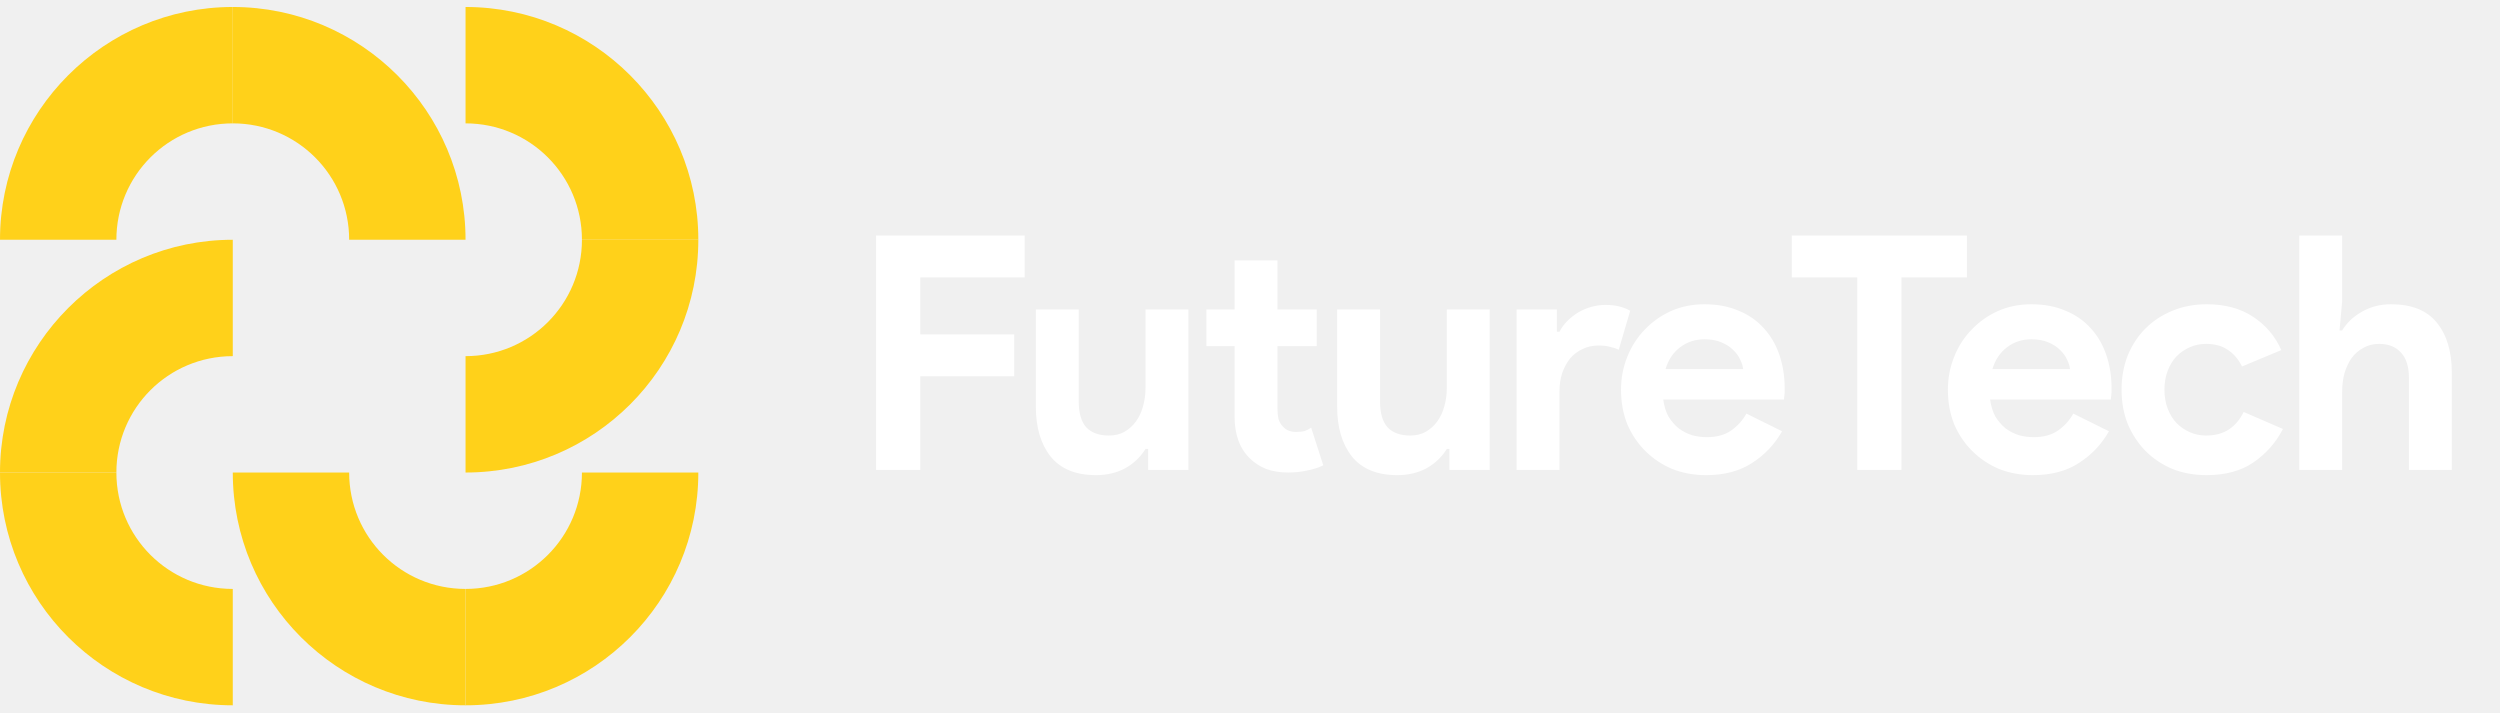
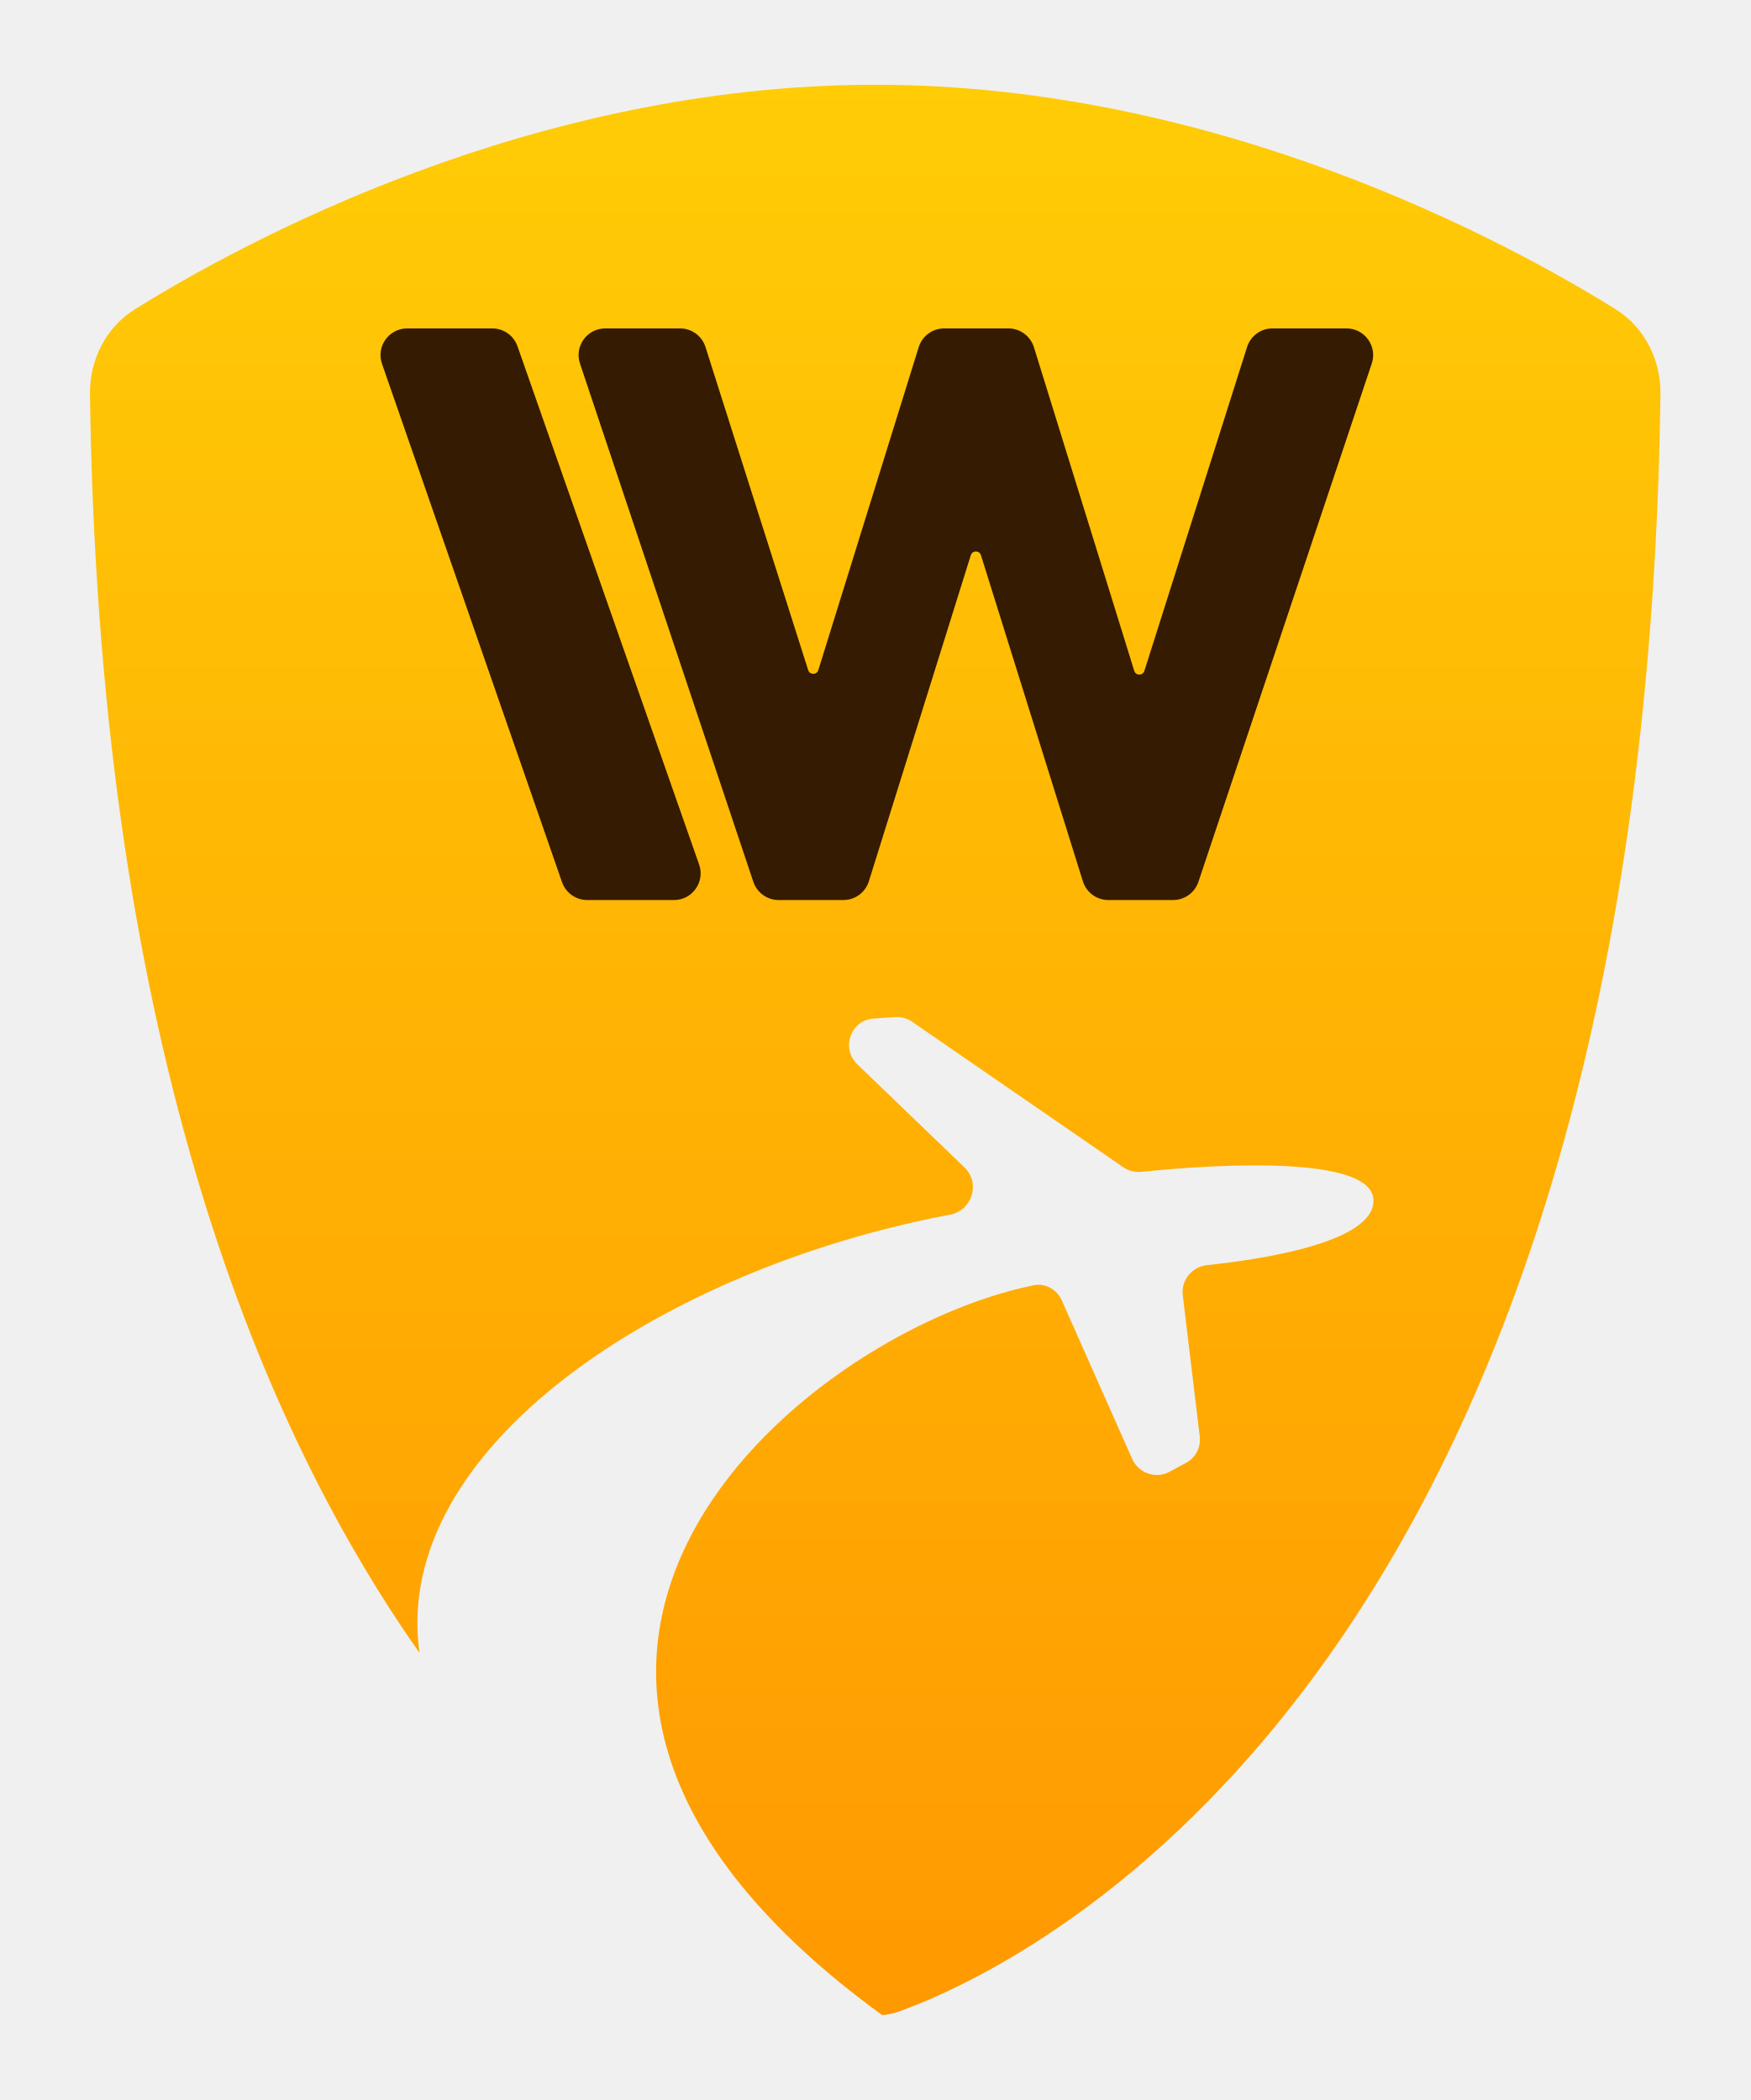
- <svg xmlns="http://www.w3.org/2000/svg" width="179" height="51" viewBox="0 0 179 51" fill="none">
-   <path d="M164.629 16.864H167.699V21.575L167.511 23.66H167.699C168.027 23.114 168.496 22.668 169.105 22.325C169.73 21.965 170.425 21.785 171.191 21.785C172.675 21.785 173.769 22.223 174.472 23.098C175.191 23.973 175.55 25.168 175.55 26.684V33.645H172.48V27.059C172.48 26.262 172.293 25.66 171.918 25.254C171.543 24.832 171.019 24.622 170.347 24.622C169.925 24.622 169.55 24.715 169.222 24.903C168.894 25.075 168.613 25.317 168.379 25.629C168.16 25.942 167.988 26.309 167.863 26.731C167.754 27.137 167.699 27.575 167.699 28.043V33.645H164.629V16.864Z" fill="white" />
-   <path d="M163.459 30.715C162.959 31.684 162.255 32.481 161.349 33.106C160.459 33.715 159.341 34.02 157.998 34.02C157.107 34.02 156.287 33.871 155.537 33.575C154.802 33.262 154.162 32.832 153.615 32.285C153.083 31.739 152.662 31.098 152.349 30.364C152.052 29.614 151.904 28.793 151.904 27.903C151.904 27.012 152.052 26.192 152.349 25.442C152.662 24.692 153.083 24.051 153.615 23.52C154.162 22.973 154.802 22.551 155.537 22.254C156.287 21.942 157.107 21.785 157.998 21.785C159.326 21.785 160.443 22.09 161.349 22.7C162.255 23.309 162.919 24.098 163.341 25.067L160.529 26.239C160.263 25.707 159.919 25.309 159.498 25.043C159.091 24.762 158.576 24.622 157.951 24.622C157.544 24.622 157.162 24.7 156.802 24.856C156.443 25.012 156.123 25.231 155.841 25.512C155.576 25.793 155.365 26.137 155.208 26.543C155.052 26.95 154.974 27.403 154.974 27.903C154.974 28.403 155.052 28.856 155.208 29.262C155.365 29.668 155.576 30.012 155.841 30.293C156.123 30.575 156.443 30.793 156.802 30.95C157.162 31.106 157.544 31.184 157.951 31.184C158.591 31.184 159.13 31.043 159.568 30.762C160.021 30.465 160.38 30.043 160.646 29.497L163.459 30.715Z" fill="white" />
-   <path d="M151 30.879C150.469 31.817 149.75 32.575 148.844 33.153C147.953 33.731 146.86 34.02 145.563 34.02C144.688 34.02 143.875 33.871 143.125 33.575C142.391 33.262 141.75 32.832 141.203 32.285C140.657 31.739 140.227 31.098 139.914 30.364C139.618 29.614 139.469 28.793 139.469 27.903C139.469 27.075 139.618 26.293 139.914 25.559C140.211 24.809 140.625 24.16 141.157 23.614C141.688 23.051 142.313 22.606 143.032 22.278C143.766 21.95 144.571 21.785 145.446 21.785C146.368 21.785 147.188 21.942 147.907 22.254C148.625 22.551 149.227 22.973 149.711 23.52C150.196 24.051 150.563 24.684 150.813 25.418C151.063 26.153 151.188 26.95 151.188 27.809C151.188 27.918 151.188 28.012 151.188 28.09C151.172 28.184 151.164 28.27 151.164 28.348C151.149 28.426 151.141 28.512 151.141 28.606H142.493C142.555 29.075 142.68 29.481 142.868 29.825C143.071 30.153 143.313 30.434 143.594 30.668C143.891 30.887 144.211 31.051 144.555 31.16C144.899 31.254 145.25 31.301 145.61 31.301C146.313 31.301 146.891 31.145 147.344 30.832C147.813 30.504 148.18 30.098 148.446 29.614L151 30.879ZM148.211 26.426C148.196 26.223 148.125 25.997 148 25.747C147.891 25.497 147.719 25.262 147.485 25.043C147.266 24.825 146.985 24.645 146.641 24.504C146.313 24.364 145.914 24.293 145.446 24.293C144.789 24.293 144.211 24.481 143.711 24.856C143.211 25.231 142.86 25.754 142.657 26.426H148.211Z" fill="white" />
-   <path d="M132.979 33.645V19.864H128.291V16.864H140.83V19.864H136.143V33.645H132.979Z" fill="white" />
-   <path d="M127.596 30.879C127.065 31.817 126.346 32.575 125.44 33.153C124.549 33.731 123.455 34.02 122.158 34.02C121.283 34.02 120.471 33.871 119.721 33.575C118.986 33.262 118.346 32.832 117.799 32.285C117.252 31.739 116.822 31.098 116.51 30.364C116.213 29.614 116.065 28.793 116.065 27.903C116.065 27.075 116.213 26.293 116.51 25.559C116.807 24.809 117.221 24.16 117.752 23.614C118.283 23.051 118.908 22.606 119.627 22.278C120.361 21.95 121.166 21.785 122.041 21.785C122.963 21.785 123.783 21.942 124.502 22.254C125.221 22.551 125.822 22.973 126.307 23.52C126.791 24.051 127.158 24.684 127.408 25.418C127.658 26.153 127.783 26.95 127.783 27.809C127.783 27.918 127.783 28.012 127.783 28.09C127.768 28.184 127.76 28.27 127.76 28.348C127.744 28.426 127.736 28.512 127.736 28.606H119.088C119.151 29.075 119.276 29.481 119.463 29.825C119.666 30.153 119.908 30.434 120.19 30.668C120.486 30.887 120.807 31.051 121.151 31.16C121.494 31.254 121.846 31.301 122.205 31.301C122.908 31.301 123.486 31.145 123.94 30.832C124.408 30.504 124.776 30.098 125.041 29.614L127.596 30.879ZM124.807 26.426C124.791 26.223 124.721 25.997 124.596 25.747C124.486 25.497 124.315 25.262 124.08 25.043C123.861 24.825 123.58 24.645 123.236 24.504C122.908 24.364 122.51 24.293 122.041 24.293C121.385 24.293 120.807 24.481 120.307 24.856C119.807 25.231 119.455 25.754 119.252 26.426H124.807Z" fill="white" />
-   <path d="M108.589 22.16H111.472V23.754H111.66C111.8 23.473 111.988 23.215 112.222 22.981C112.456 22.747 112.714 22.543 112.995 22.372C113.292 22.2 113.605 22.067 113.933 21.973C114.277 21.879 114.613 21.832 114.941 21.832C115.347 21.832 115.691 21.872 115.972 21.95C116.269 22.028 116.519 22.129 116.722 22.254L115.902 25.043C115.714 24.95 115.503 24.879 115.269 24.832C115.05 24.77 114.777 24.739 114.449 24.739C114.027 24.739 113.644 24.825 113.3 24.997C112.956 25.153 112.66 25.379 112.41 25.676C112.175 25.973 111.988 26.325 111.847 26.731C111.722 27.122 111.66 27.551 111.66 28.02V33.645H108.589V22.16Z" fill="white" />
-   <path d="M103.779 32.145H103.592C103.232 32.723 102.748 33.184 102.139 33.528C101.529 33.856 100.834 34.02 100.053 34.02C98.6 34.02 97.514 33.575 96.795 32.684C96.092 31.793 95.74 30.606 95.74 29.122V22.16H98.811V28.747C98.811 29.575 98.99 30.192 99.35 30.598C99.725 30.989 100.264 31.184 100.967 31.184C101.389 31.184 101.756 31.098 102.068 30.926C102.396 30.739 102.67 30.497 102.889 30.2C103.123 29.887 103.295 29.528 103.404 29.122C103.529 28.7 103.592 28.254 103.592 27.785V22.16H106.662V33.645H103.779V32.145Z" fill="white" />
-   <path d="M88.396 24.785H86.38V22.16H88.396V18.645H91.466V22.16H94.279V24.785H91.466V29.239C91.466 29.504 91.49 29.754 91.536 29.989C91.599 30.207 91.708 30.395 91.865 30.551C92.083 30.801 92.396 30.926 92.802 30.926C93.068 30.926 93.279 30.903 93.435 30.856C93.591 30.793 93.74 30.715 93.88 30.622L94.747 33.317C94.388 33.489 93.997 33.614 93.575 33.692C93.169 33.785 92.716 33.832 92.216 33.832C91.638 33.832 91.115 33.746 90.646 33.575C90.193 33.387 89.81 33.137 89.497 32.825C88.763 32.121 88.396 31.122 88.396 29.825V24.785Z" fill="white" />
-   <path d="M82.206 32.145H82.018C81.659 32.723 81.175 33.184 80.565 33.528C79.956 33.856 79.26 34.02 78.479 34.02C77.026 34.02 75.94 33.575 75.221 32.684C74.518 31.793 74.167 30.606 74.167 29.122V22.16H77.237V28.747C77.237 29.575 77.417 30.192 77.776 30.598C78.151 30.989 78.69 31.184 79.393 31.184C79.815 31.184 80.182 31.098 80.495 30.926C80.823 30.739 81.096 30.497 81.315 30.2C81.55 29.887 81.721 29.528 81.831 29.122C81.956 28.7 82.018 28.254 82.018 27.785V22.16H85.089V33.645H82.206V32.145Z" fill="white" />
-   <path d="M62.727 16.864H73.368V19.864H65.891V23.942H72.618V26.942H65.891V33.645H62.727V16.864Z" fill="white" />
-   <path d="M33.333 50.5V42.167C37.944 42.167 41.667 38.444 41.667 33.833H50C50 43.056 42.528 50.5 33.333 50.5Z" fill="#FFD11A" />
-   <path d="M33.333 50.5V42.167C28.722 42.167 25 38.444 25 33.833H16.667C16.667 43.056 24.139 50.5 33.333 50.5Z" fill="#FFD11A" />
-   <path d="M0 33.833H8.333C8.333 38.444 12.056 42.167 16.667 42.167V50.5C7.472 50.5 0 43.056 0 33.833Z" fill="#FFD11A" />
-   <path d="M0 33.833H8.333C8.333 29.222 12.056 25.5 16.667 25.5V17.167C7.472 17.167 0 24.639 0 33.833Z" fill="#FFD11A" />
-   <path d="M16.667 0.5V8.833C12.056 8.833 8.333 12.556 8.333 17.167H0C0 7.972 7.472 0.5 16.667 0.5Z" fill="#FFD11A" />
-   <path d="M16.667 0.5V8.833C21.278 8.833 25 12.556 25 17.167H33.333C33.333 7.972 25.861 0.5 16.667 0.5Z" fill="#FFD11A" />
-   <path d="M50 17.167H41.667C41.667 12.556 37.944 8.833 33.333 8.833V0.5C42.528 0.5 50 7.972 50 17.167Z" fill="#FFD11A" />
-   <path d="M50 17.167H41.667C41.667 21.778 37.944 25.5 33.333 25.5V33.833C42.528 33.833 50 26.389 50 17.167Z" fill="#FFD11A" />
+ <svg xmlns="http://www.w3.org/2000/svg" width="30" height="36" viewBox="0 0 30 36" fill="none">
+   <g class="icon">
+     <path d="M15 1.453C20.884 1.453 25.844 4.152 27.692 5.303C28.187 5.612 28.466 6.175 28.458 6.758C28.165 28.647 17.696 33.648 15.43 34.475C15.328 34.512 15.225 34.536 15.121 34.546C6.914 28.578 13.673 22.856 17.717 22.033C17.917 21.992 18.115 22.106 18.198 22.294L19.404 25.01C19.514 25.256 19.808 25.358 20.041 25.232L20.33 25.076C20.492 24.988 20.584 24.809 20.562 24.623L20.271 22.206C20.24 21.946 20.429 21.715 20.687 21.688C21.612 21.591 23.569 21.299 23.539 20.568C23.505 19.728 20.341 20.007 19.564 20.088C19.453 20.1 19.342 20.072 19.249 20.008L15.633 17.516C15.547 17.457 15.444 17.429 15.341 17.436L14.971 17.461C14.578 17.488 14.408 17.97 14.694 18.246L16.53 20.013C16.807 20.279 16.661 20.75 16.288 20.821C11.318 21.761 6.7 24.841 7.189 28.334C4.302 24.227 1.687 17.542 1.542 6.758C1.534 6.175 1.814 5.612 2.31 5.303C4.158 4.152 9.116 1.453 15 1.453Z" fill="url(#paint0_linear_389_18103)" />
+     <path d="M13.344 15.429C13.148 15.429 12.973 15.303 12.911 15.117L9.94 6.232C9.841 5.936 10.061 5.63 10.373 5.63H11.656C11.855 5.63 12.031 5.759 12.091 5.949L13.851 11.488C13.878 11.573 13.999 11.572 14.025 11.487L15.745 5.952C15.804 5.761 15.981 5.63 16.181 5.63H17.283C17.483 5.63 17.66 5.761 17.72 5.952L19.439 11.5C19.466 11.586 19.586 11.586 19.613 11.501L21.373 5.949C21.433 5.759 21.609 5.63 21.808 5.63H23.077C23.389 5.63 23.609 5.936 23.51 6.232L20.539 15.117C20.477 15.303 20.302 15.429 20.106 15.429H18.995C18.795 15.429 18.619 15.299 18.559 15.108L16.812 9.518C16.785 9.432 16.665 9.432 16.638 9.518L14.891 15.108C14.831 15.299 14.655 15.429 14.455 15.429H13.344Z" fill="#351B02" />
+     <path d="M10.063 15.429C9.869 15.429 9.696 15.306 9.632 15.122L6.547 6.237C6.444 5.94 6.664 5.63 6.979 5.63H8.438C8.632 5.63 8.805 5.753 8.869 5.936L11.982 14.821C12.086 15.118 11.866 15.429 11.552 15.429H10.063Z" fill="#351B02" />
+   </g>
+   <defs>
+     <linearGradient id="paint0_linear_389_18103" x1="14.91" y1="-2.529" x2="14.91" y2="34.499" gradientUnits="userSpaceOnUse">
+       <stop stop-color="#FFD207" />
+       <stop offset="1" stop-color="#FF9901" />
+     </linearGradient>
+   </defs>
</svg>
